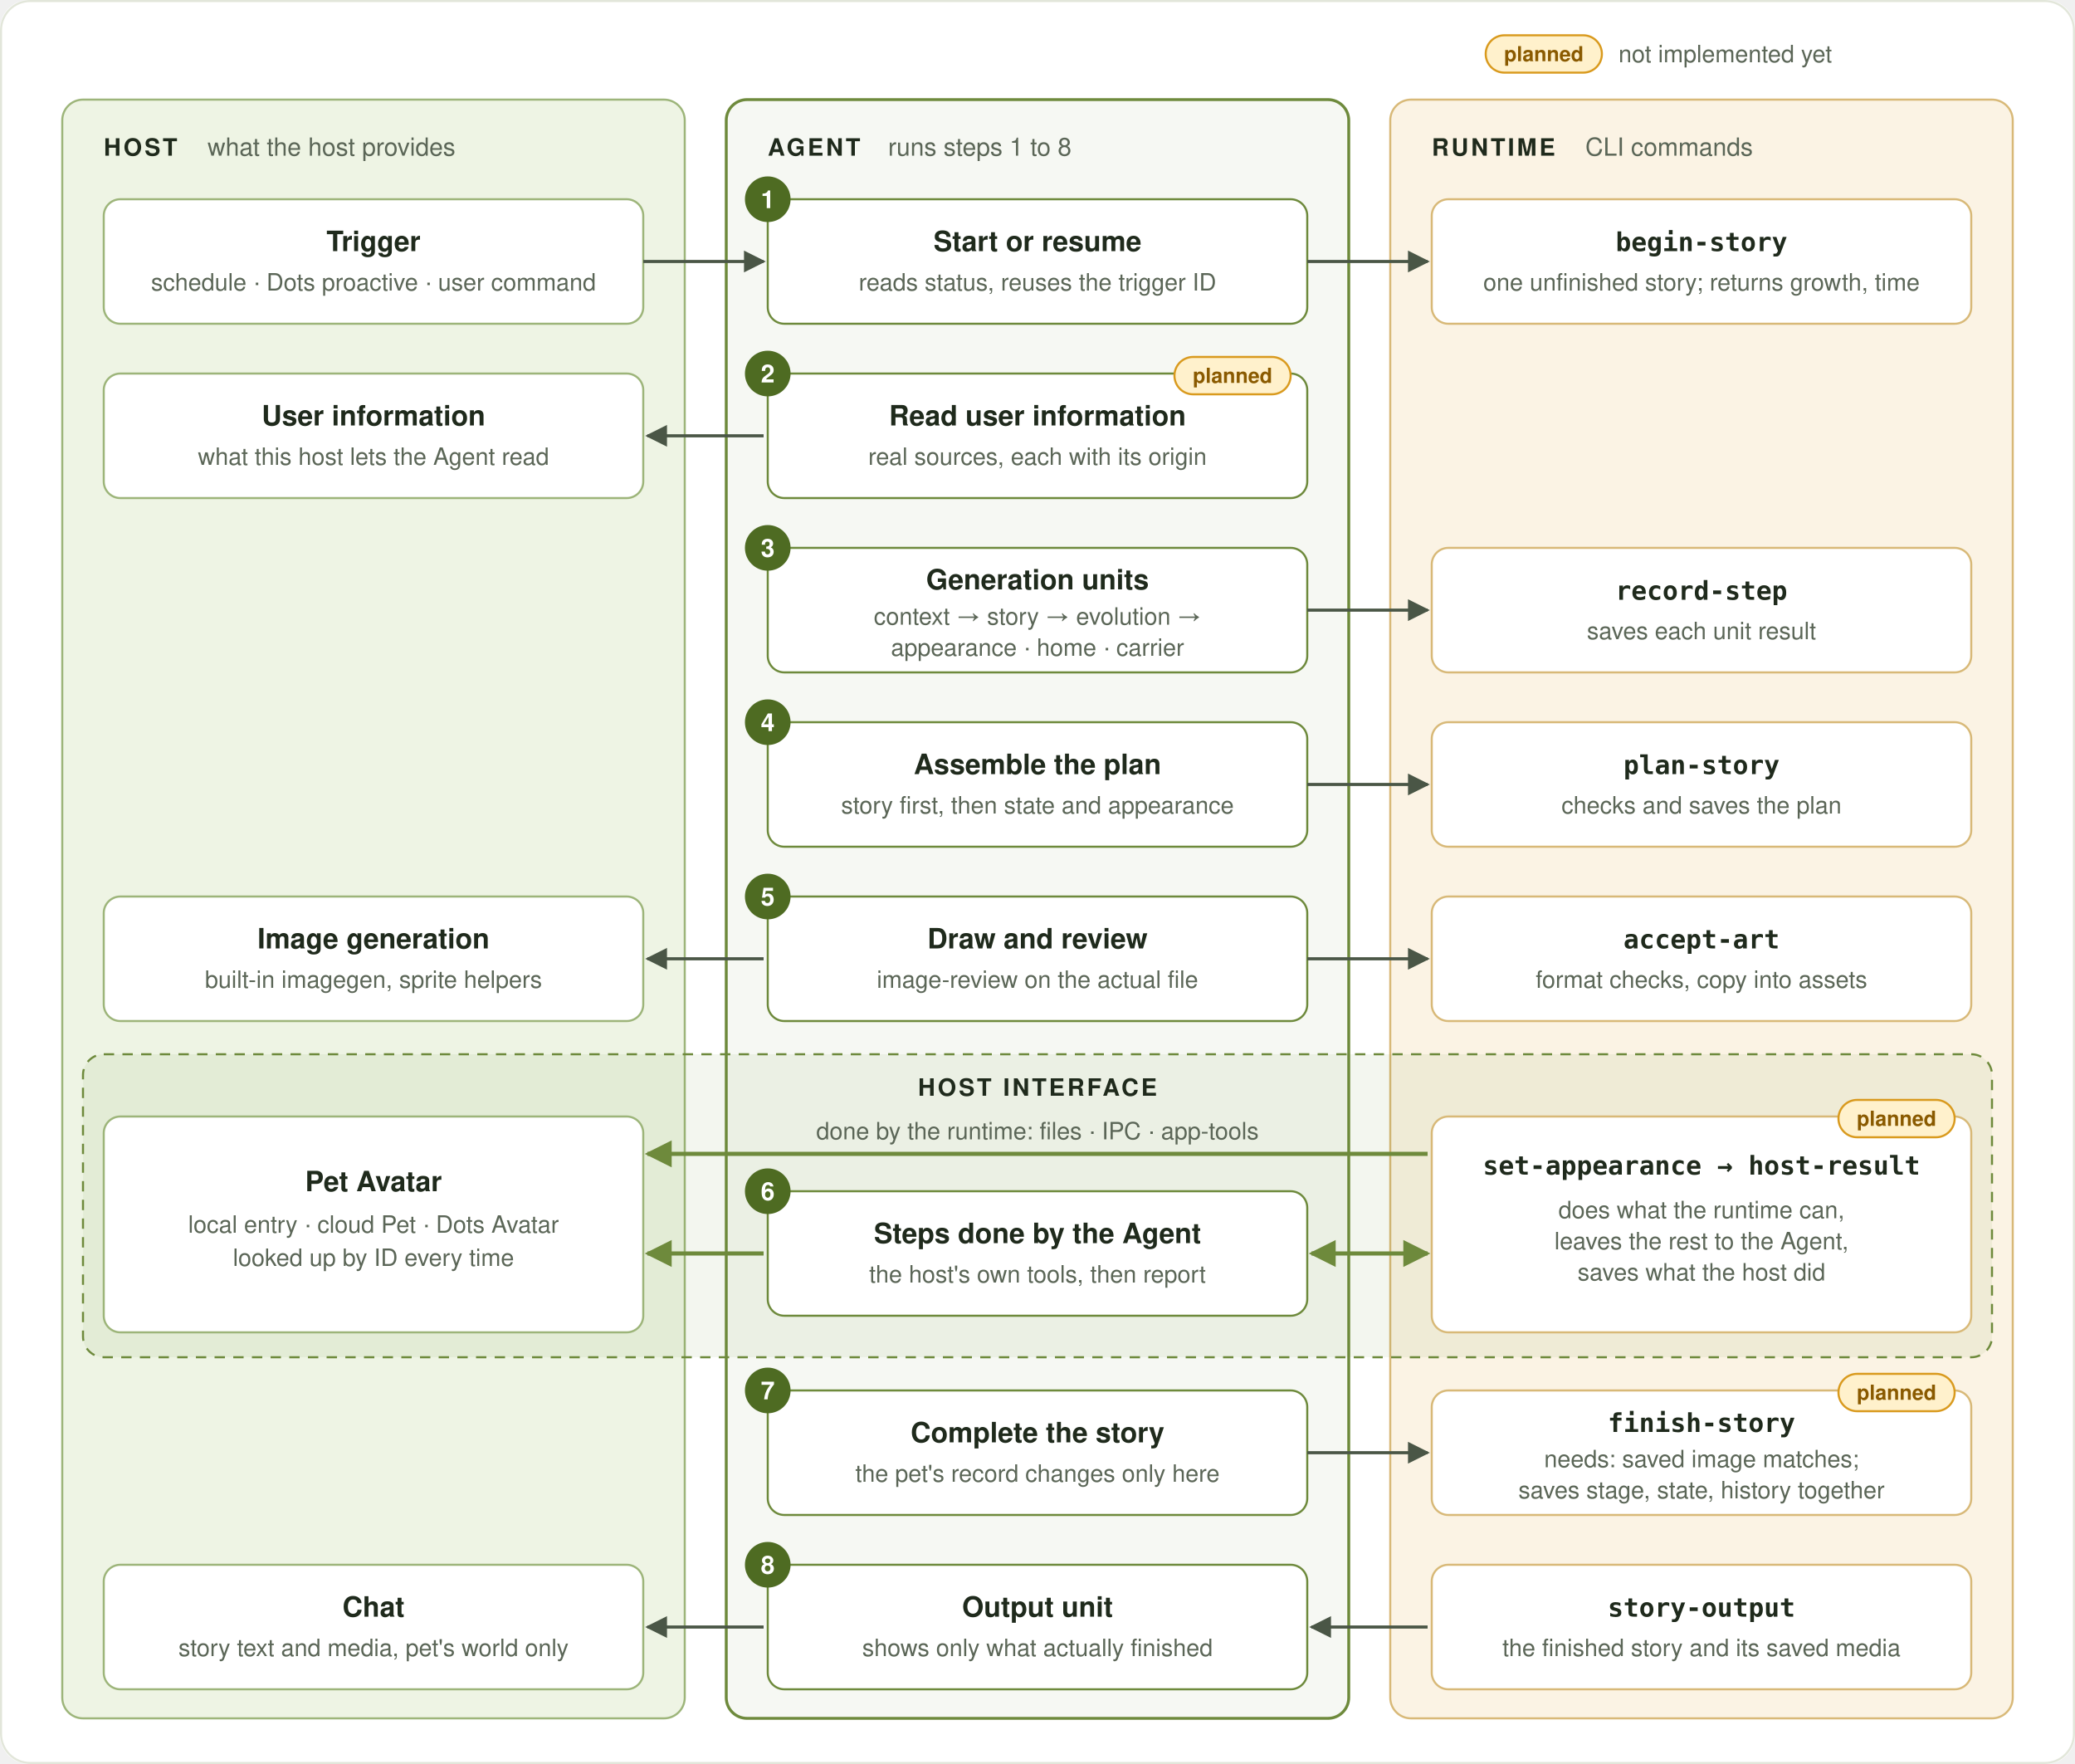
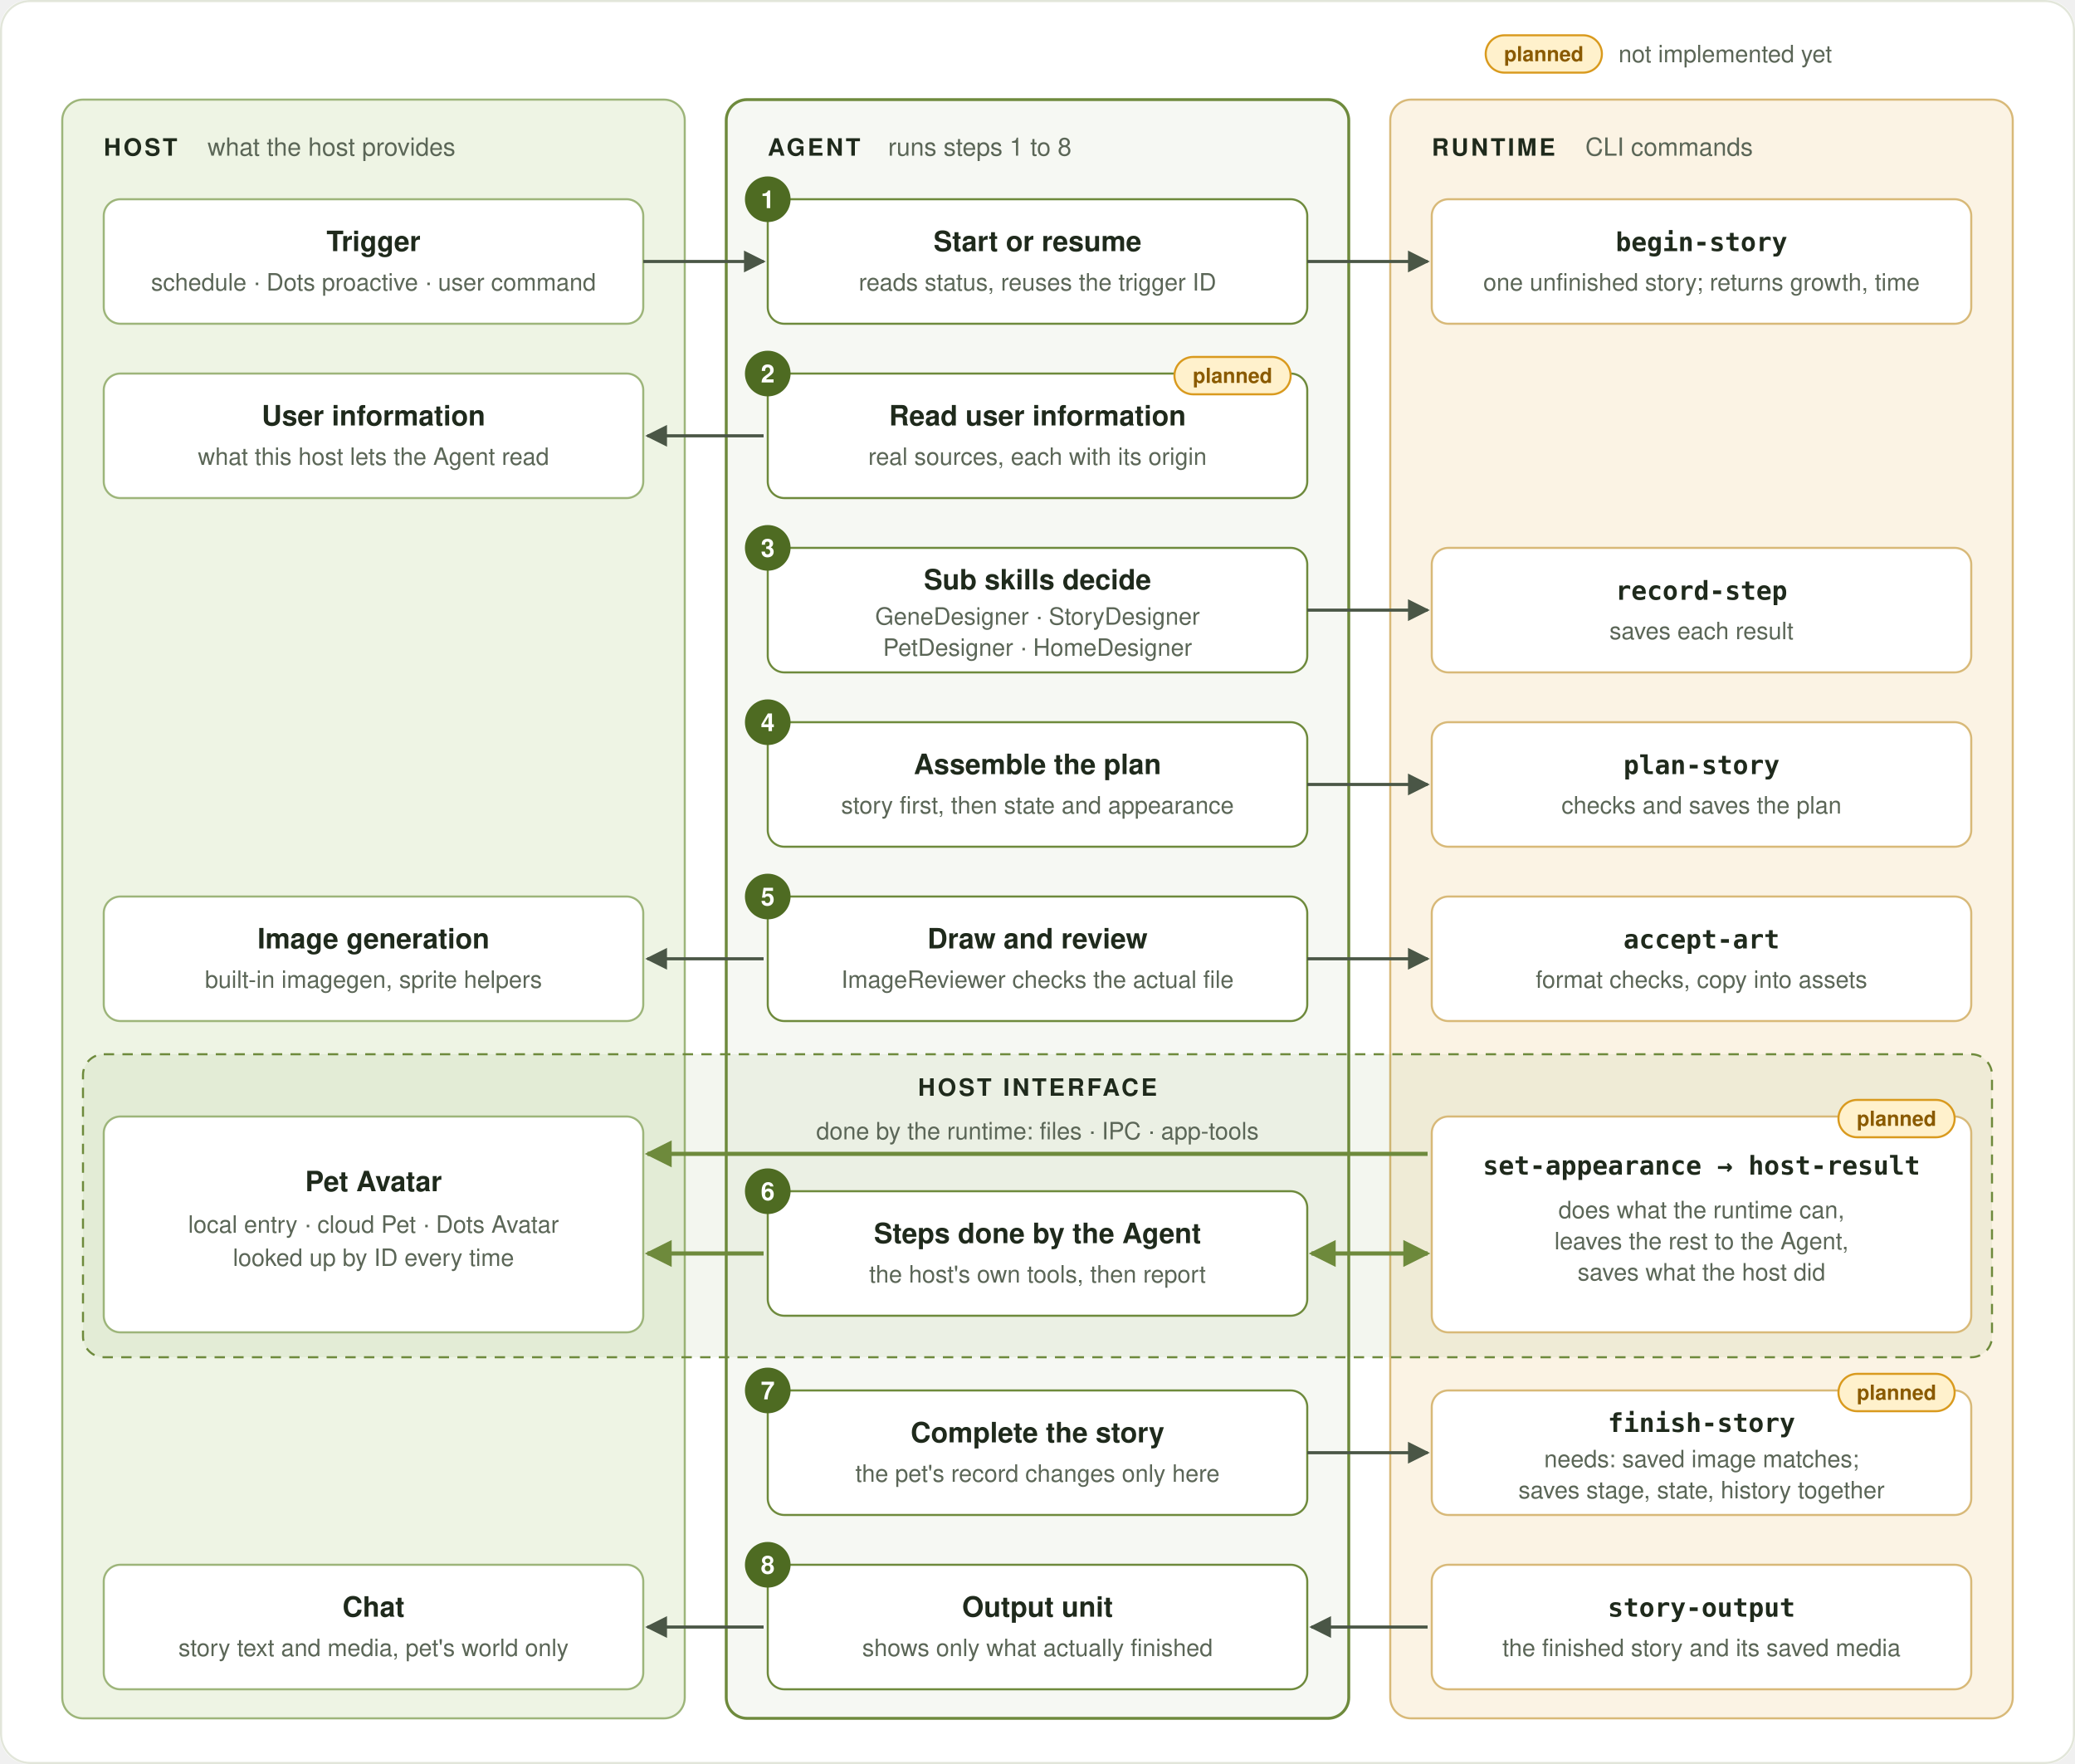
<svg xmlns="http://www.w3.org/2000/svg" viewBox="0 0 1000 850" role="img" aria-labelledby="t d">
  <style>
    text { font-family: -apple-system, BlinkMacSystemFont, 'Segoe UI', Helvetica, Arial, sans-serif; fill: #1F2A1C; }
    .layer { font-size: 11.5px; font-weight: 700; letter-spacing: 1.2px; }
    .where { font-size: 12px; fill: #5B6657; }
    .name { font-size: 13.5px; font-weight: 600; }
    .cmd { font-family: ui-monospace, SFMono-Regular, Menlo, Consolas, monospace; font-size: 12.5px; font-weight: 600; }
    .sub { font-size: 11.5px; fill: #5B6657; }
    .num { font-size: 12px; font-weight: 700; fill: #FFFFFF; }
    .pill { font-size: 10px; font-weight: 600; fill: #8A5A00; }
    .flow { stroke: #4A5646; stroke-width: 1.5; fill: none; }
    .port { stroke: #6E8A3C; stroke-width: 2; fill: none; }
    .row { stroke: #E4E7DE; stroke-width: 1; stroke-dasharray: 3 4; }
  </style>
  <defs>
    <marker id="a" viewBox="0 0 10 10" refX="9" refY="5" markerWidth="7" markerHeight="7" orient="auto-start-reverse">
      <path d="M0 0 10 5 0 10z" fill="#4A5646" />
    </marker>
    <marker id="p" viewBox="0 0 10 10" refX="9" refY="5" markerWidth="6.5" markerHeight="6.5" orient="auto-start-reverse">
      <path d="M0 0 10 5 0 10z" fill="#6E8A3C" />
    </marker>
  </defs>
  <rect width="1000" height="850" rx="14" fill="#FFFFFF" />
  <rect x="0.5" y="0.5" width="999" height="849" rx="14" fill="none" stroke="#E2E6DA" />
  <rect x="30" y="48" width="300" height="780" rx="10" fill="#EEF4E4" stroke="#9DB57A" />
  <rect x="350" y="48" width="300" height="780" rx="10" fill="#F6F8F3" stroke="#6E8A3C" stroke-width="1.4" />
  <rect x="670" y="48" width="300" height="780" rx="10" fill="#FBF3E4" stroke="#D8B978" />
  <text class="layer" x="50" y="75">HOST</text>
  <text class="where" x="100" y="75">what the host provides</text>
  <text class="layer" x="370" y="75">AGENT</text>
  <text class="where" x="428" y="75">runs steps 1 to 8</text>
  <text class="layer" x="690" y="75">RUNTIME</text>
  <text class="where" x="764" y="75">CLI commands</text>
  <rect x="716" y="17" width="56" height="18" rx="9" fill="#FFF1CC" stroke="#D99A1E" />
  <text class="pill" x="744" y="29.5" text-anchor="middle">planned</text>
  <text class="sub" x="780" y="30">not implemented yet</text>
  <rect x="50" y="96" width="260" height="60" rx="8" fill="#FFFFFF" stroke="#9DB57A" />
  <text class="name" x="180" y="121" text-anchor="middle">Trigger</text>
  <text class="sub" x="180" y="140" text-anchor="middle">schedule · Dots proactive · user command</text>
  <rect x="370" y="96" width="260" height="60" rx="8" fill="#FFFFFF" stroke="#6E8A3C" />
  <text class="name" x="500" y="121" text-anchor="middle">Start or resume</text>
  <text class="sub" x="500" y="140" text-anchor="middle">reads status, reuses the trigger ID</text>
  <rect x="690" y="96" width="260" height="60" rx="8" fill="#FFFFFF" stroke="#D8B978" />
  <text class="cmd" x="820" y="121" text-anchor="middle">begin-story</text>
  <text class="sub" x="820" y="140" text-anchor="middle">one unfinished story; returns growth, time</text>
  <path class="flow" d="M310 126H368" marker-end="url(#a)" />
  <path class="flow" d="M630 126H688" marker-end="url(#a)" />
  <circle cx="370" cy="96" r="11" fill="#4E6B22" />
  <text class="num" x="370" y="100.3" text-anchor="middle">1</text>
  <rect x="50" y="180" width="260" height="60" rx="8" fill="#FFFFFF" stroke="#9DB57A" />
  <text class="name" x="180" y="205" text-anchor="middle">User information</text>
  <text class="sub" x="180" y="224" text-anchor="middle">what this host lets the Agent read</text>
  <rect x="370" y="180" width="260" height="60" rx="8" fill="#FFFFFF" stroke="#6E8A3C" />
  <text class="name" x="500" y="205" text-anchor="middle">Read user information</text>
  <text class="sub" x="500" y="224" text-anchor="middle">real sources, each with its origin</text>
  <rect x="566" y="172" width="56" height="18" rx="9" fill="#FFF1CC" stroke="#D99A1E" />
  <text class="pill" x="594" y="184.5" text-anchor="middle">planned</text>
  <path class="flow" d="M368 210H312" marker-end="url(#a)" />
  <circle cx="370" cy="180" r="11" fill="#4E6B22" />
  <text class="num" x="370" y="184.3" text-anchor="middle">2</text>
  <rect x="370" y="264" width="260" height="60" rx="8" fill="#FFFFFF" stroke="#6E8A3C" />
-   <text class="name" x="500" y="284" text-anchor="middle">Generation units</text>
-   <text class="sub" x="500" y="301" text-anchor="middle">context → story → evolution →</text>
-   <text class="sub" x="500" y="316" text-anchor="middle">appearance · home · carrier</text>
+   <text class="name" x="500" y="284" text-anchor="middle">Sub skills decide</text>
+   <text class="sub" x="500" y="301" text-anchor="middle">GeneDesigner · StoryDesigner</text>
+   <text class="sub" x="500" y="316" text-anchor="middle">PetDesigner · HomeDesigner</text>
  <rect x="690" y="264" width="260" height="60" rx="8" fill="#FFFFFF" stroke="#D8B978" />
  <text class="cmd" x="820" y="289" text-anchor="middle">record-step</text>
-   <text class="sub" x="820" y="308" text-anchor="middle">saves each unit result</text>
+   <text class="sub" x="820" y="308" text-anchor="middle">saves each result</text>
  <path class="flow" d="M630 294H688" marker-end="url(#a)" />
  <circle cx="370" cy="264" r="11" fill="#4E6B22" />
  <text class="num" x="370" y="268.3" text-anchor="middle">3</text>
  <rect x="370" y="348" width="260" height="60" rx="8" fill="#FFFFFF" stroke="#6E8A3C" />
  <text class="name" x="500" y="373" text-anchor="middle">Assemble the plan</text>
  <text class="sub" x="500" y="392" text-anchor="middle">story first, then state and appearance</text>
  <rect x="690" y="348" width="260" height="60" rx="8" fill="#FFFFFF" stroke="#D8B978" />
  <text class="cmd" x="820" y="373" text-anchor="middle">plan-story</text>
  <text class="sub" x="820" y="392" text-anchor="middle">checks and saves the plan</text>
  <path class="flow" d="M630 378H688" marker-end="url(#a)" />
  <circle cx="370" cy="348" r="11" fill="#4E6B22" />
  <text class="num" x="370" y="352.3" text-anchor="middle">4</text>
  <rect x="50" y="432" width="260" height="60" rx="8" fill="#FFFFFF" stroke="#9DB57A" />
  <text class="name" x="180" y="457" text-anchor="middle">Image generation</text>
  <text class="sub" x="180" y="476" text-anchor="middle">built-in imagegen, sprite helpers</text>
  <rect x="370" y="432" width="260" height="60" rx="8" fill="#FFFFFF" stroke="#6E8A3C" />
  <text class="name" x="500" y="457" text-anchor="middle">Draw and review</text>
-   <text class="sub" x="500" y="476" text-anchor="middle">image-review on the actual file</text>
+   <text class="sub" x="500" y="476" text-anchor="middle">ImageReviewer checks the actual file</text>
  <rect x="690" y="432" width="260" height="60" rx="8" fill="#FFFFFF" stroke="#D8B978" />
  <text class="cmd" x="820" y="457" text-anchor="middle">accept-art</text>
  <text class="sub" x="820" y="476" text-anchor="middle">format checks, copy into assets</text>
  <path class="flow" d="M368 462H312" marker-end="url(#a)" />
  <path class="flow" d="M630 462H688" marker-end="url(#a)" />
  <circle cx="370" cy="432" r="11" fill="#4E6B22" />
  <text class="num" x="370" y="436.3" text-anchor="middle">5</text>
  <rect x="40" y="508" width="920" height="146" rx="10" fill="#6E8A3C" fill-opacity="0.08" stroke="#6E8A3C" stroke-dasharray="5 4" />
  <text class="layer" x="500" y="528" text-anchor="middle" fill="#4E6B22">HOST INTERFACE</text>
  <rect x="50" y="538" width="260" height="104" rx="8" fill="#FFFFFF" stroke="#9DB57A" />
  <text class="name" x="180" y="574" text-anchor="middle">Pet Avatar</text>
  <text class="sub" x="180" y="594" text-anchor="middle">local entry · cloud Pet · Dots Avatar</text>
  <text class="sub" x="180" y="610" text-anchor="middle">looked up by ID every time</text>
  <rect x="690" y="538" width="260" height="104" rx="8" fill="#FFFFFF" stroke="#D8B978" />
  <text class="cmd" x="820" y="566" text-anchor="middle">set-appearance → host-result</text>
  <text class="sub" x="820" y="587" text-anchor="middle">does what the runtime can,</text>
  <text class="sub" x="820" y="602" text-anchor="middle">leaves the rest to the Agent,</text>
  <text class="sub" x="820" y="617" text-anchor="middle">saves what the host did</text>
  <rect x="886" y="530" width="56" height="18" rx="9" fill="#FFF1CC" stroke="#D99A1E" />
  <text class="pill" x="914" y="542.5" text-anchor="middle">planned</text>
  <path class="port" d="M688 556H312" marker-end="url(#p)" />
  <text class="sub" x="500" y="549" text-anchor="middle" fill="#4E6B22">done by the runtime: files · IPC · app-tools</text>
  <rect x="370" y="574" width="260" height="60" rx="8" fill="#FFFFFF" stroke="#6E8A3C" />
  <text class="name" x="500" y="599" text-anchor="middle">Steps done by the Agent</text>
  <text class="sub" x="500" y="618" text-anchor="middle">the host's own tools, then report</text>
  <path class="port" d="M688 604H632" marker-start="url(#p)" marker-end="url(#p)" />
  <path class="port" d="M368 604H312" marker-end="url(#p)" />
  <circle cx="370" cy="574" r="11" fill="#4E6B22" />
  <text class="num" x="370" y="578.3" text-anchor="middle">6</text>
  <rect x="370" y="670" width="260" height="60" rx="8" fill="#FFFFFF" stroke="#6E8A3C" />
  <text class="name" x="500" y="695" text-anchor="middle">Complete the story</text>
  <text class="sub" x="500" y="714" text-anchor="middle">the pet's record changes only here</text>
  <rect x="690" y="670" width="260" height="60" rx="8" fill="#FFFFFF" stroke="#D8B978" />
  <text class="cmd" x="820" y="690" text-anchor="middle">finish-story</text>
  <text class="sub" x="820" y="707" text-anchor="middle">needs: saved image matches;</text>
  <text class="sub" x="820" y="722" text-anchor="middle">saves stage, state, history together</text>
  <rect x="886" y="662" width="56" height="18" rx="9" fill="#FFF1CC" stroke="#D99A1E" />
  <text class="pill" x="914" y="674.5" text-anchor="middle">planned</text>
  <path class="flow" d="M630 700H688" marker-end="url(#a)" />
  <circle cx="370" cy="670" r="11" fill="#4E6B22" />
  <text class="num" x="370" y="674.3" text-anchor="middle">7</text>
  <rect x="50" y="754" width="260" height="60" rx="8" fill="#FFFFFF" stroke="#9DB57A" />
  <text class="name" x="180" y="779" text-anchor="middle">Chat</text>
  <text class="sub" x="180" y="798" text-anchor="middle">story text and media, pet's world only</text>
  <rect x="370" y="754" width="260" height="60" rx="8" fill="#FFFFFF" stroke="#6E8A3C" />
  <text class="name" x="500" y="779" text-anchor="middle">Output unit</text>
  <text class="sub" x="500" y="798" text-anchor="middle">shows only what actually finished</text>
  <rect x="690" y="754" width="260" height="60" rx="8" fill="#FFFFFF" stroke="#D8B978" />
  <text class="cmd" x="820" y="779" text-anchor="middle">story-output</text>
  <text class="sub" x="820" y="798" text-anchor="middle">the finished story and its saved media</text>
  <path class="flow" d="M368 784H312" marker-end="url(#a)" />
  <path class="flow" d="M688 784H632" marker-end="url(#a)" />
  <circle cx="370" cy="754" r="11" fill="#4E6B22" />
  <text class="num" x="370" y="758.3" text-anchor="middle">8</text>
</svg>
